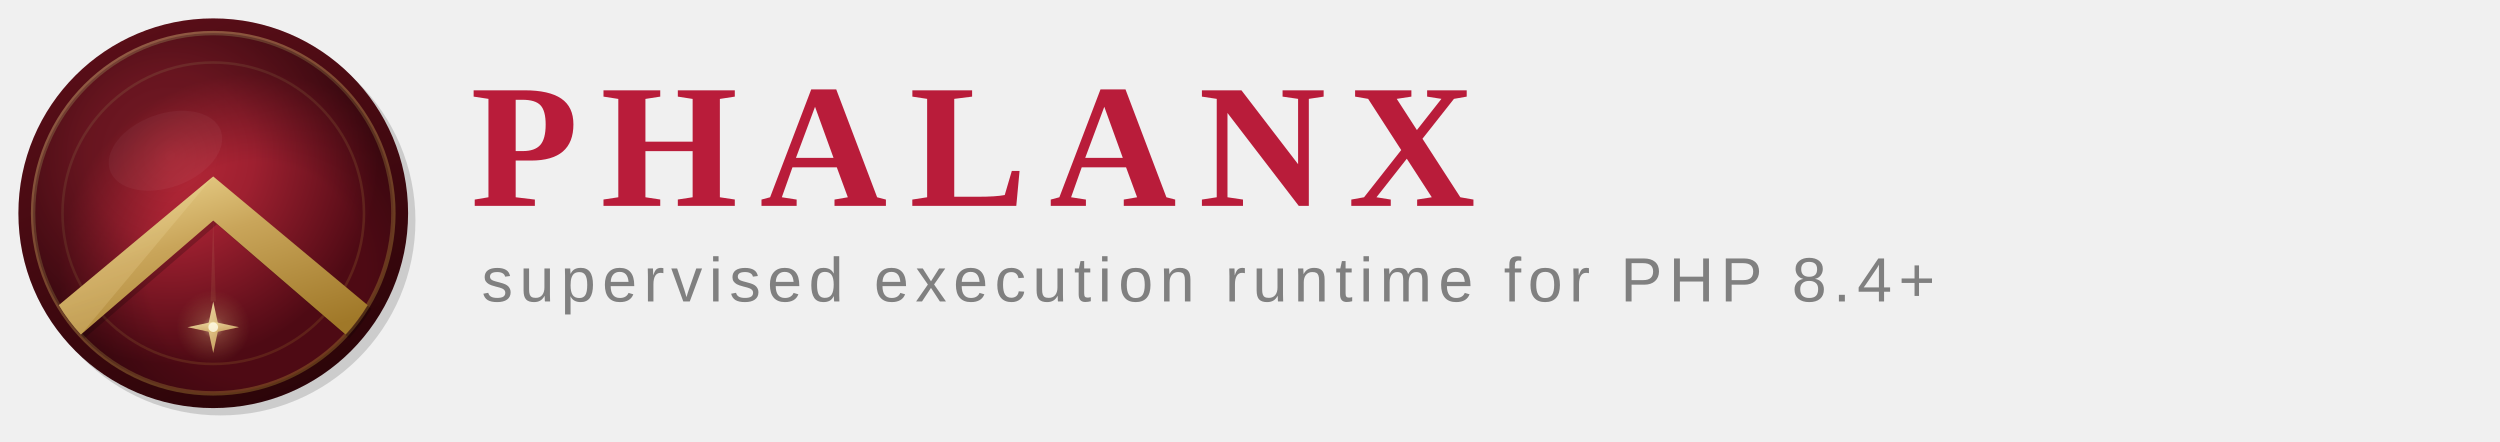
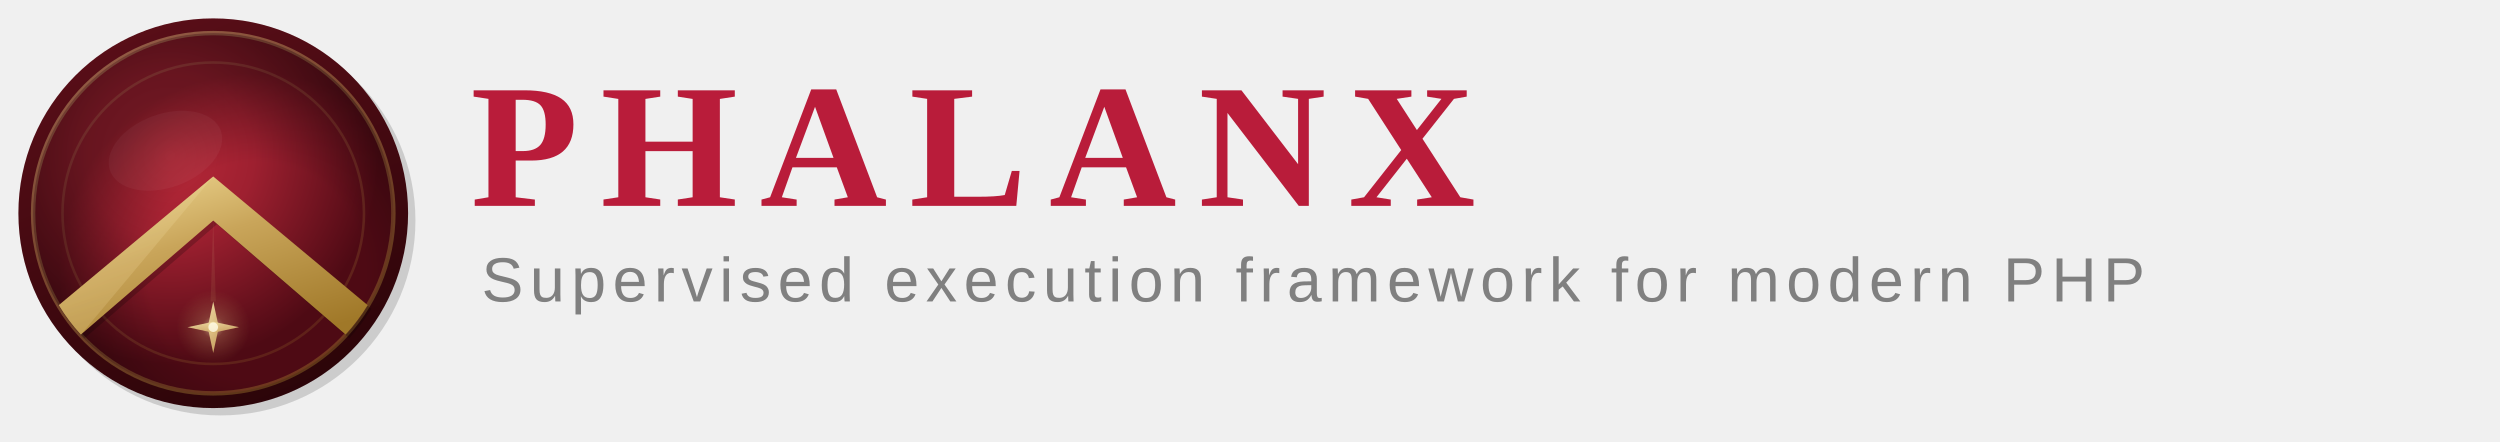
<svg xmlns="http://www.w3.org/2000/svg" viewBox="0 0 680 120">
  <defs>
    <radialGradient id="body" cx="0.38" cy="0.34" r="0.58">
      <stop offset="0%" stop-color="#B82838" />
      <stop offset="40%" stop-color="#9E2030" />
      <stop offset="100%" stop-color="#4E0A14" />
    </radialGradient>
    <linearGradient id="rim" x1="0.3" y1="0" x2="0.7" y2="1">
      <stop offset="0%" stop-color="#5A0E18" />
      <stop offset="100%" stop-color="#2A0408" />
    </linearGradient>
    <linearGradient id="bronze" x1="0.2" y1="0" x2="0.8" y2="1">
      <stop offset="0%" stop-color="#ECD48E" />
      <stop offset="40%" stop-color="#C9A55A" />
      <stop offset="100%" stop-color="#A07828" />
    </linearGradient>
    <linearGradient id="bronzeLight" x1="0.2" y1="0" x2="0.6" y2="1">
      <stop offset="0%" stop-color="#F5E4A8" />
      <stop offset="100%" stop-color="#D4B06A" />
    </linearGradient>
    <radialGradient id="glow" cx="0.5" cy="0.5" r="0.5">
      <stop offset="0%" stop-color="#FFFDE8" stop-opacity="0.6" />
      <stop offset="30%" stop-color="#ECD48E" stop-opacity="0.2" />
      <stop offset="100%" stop-color="#C9A55A" stop-opacity="0" />
    </radialGradient>
    <radialGradient id="depth" cx="0.62" cy="0.66" r="0.55">
      <stop offset="0%" stop-color="black" stop-opacity="0" />
      <stop offset="55%" stop-color="black" stop-opacity="0" />
      <stop offset="100%" stop-color="black" stop-opacity="0.35" />
    </radialGradient>
  </defs>
  <g transform="translate(5, 0)">
    <circle cx="55" cy="60" r="53" fill="black" opacity="0.15" />
    <circle cx="53" cy="58" r="53" fill="url(#rim)" />
    <circle cx="53" cy="58" r="49" fill="url(#body)" />
    <circle cx="53" cy="58" r="49" fill="none" stroke="url(#bronze)" stroke-width="1.2" opacity="0.4" />
    <circle cx="53" cy="58" r="41" fill="none" stroke="url(#bronze)" stroke-width="0.7" opacity="0.2" />
    <circle cx="53" cy="58" r="49" fill="url(#depth)" />
    <ellipse cx="40" cy="41" rx="16" ry="10" fill="white" opacity="0.04" transform="rotate(-20 40 41)" />
    <path d="M 54,49 L 96,84 A 49 49 0 0 1 90,92 L 54,61 L 18,92 A 49 49 0 0 1 12,84 Z" fill="black" opacity="0.2" />
    <path d="M 53,48 L 95,83 A 49 49 0 0 1 89,91 L 53,60 L 17,91 A 49 49 0 0 1 11,83 Z" fill="url(#bronze)" />
    <path d="M 53,48 L 17,91 A 49 49 0 0 1 11,83 Z" fill="url(#bronzeLight)" opacity="0.35" />
    <circle cx="53" cy="89" r="10" fill="url(#glow)" />
    <path d="M 53,82 L 54.5,89 L 53,96 L 51.5,89 Z" fill="url(#bronzeLight)" opacity="0.9" />
    <path d="M 46,89 L 53,87.5 L 60,89 L 53,90.5 Z" fill="url(#bronzeLight)" opacity="0.9" />
    <circle cx="53" cy="89" r="1.3" fill="#FFFDE8" opacity="0.8" />
    <path d="M 52.3,82 L 53,60 L 53.7,82 Z" fill="url(#bronzeLight)" opacity="0.1" />
  </g>
  <text x="128" y="56" font-family="'Georgia', 'Times New Roman', serif" font-size="48" font-weight="bold" fill="#B91C3A" letter-spacing="6">PHALANX</text>
-   <text x="131" y="82" font-family="'Helvetica Neue', 'Arial', sans-serif" font-size="17" fill="#808080" letter-spacing="1.8">supervised execution runtime for PHP 8.4+</text>
+   <text x="131" y="82" font-family="'Helvetica Neue', 'Arial', sans-serif" font-size="17" fill="#808080" letter-spacing="1.8">Supervised execution framework for modern PHP</text>
</svg>
